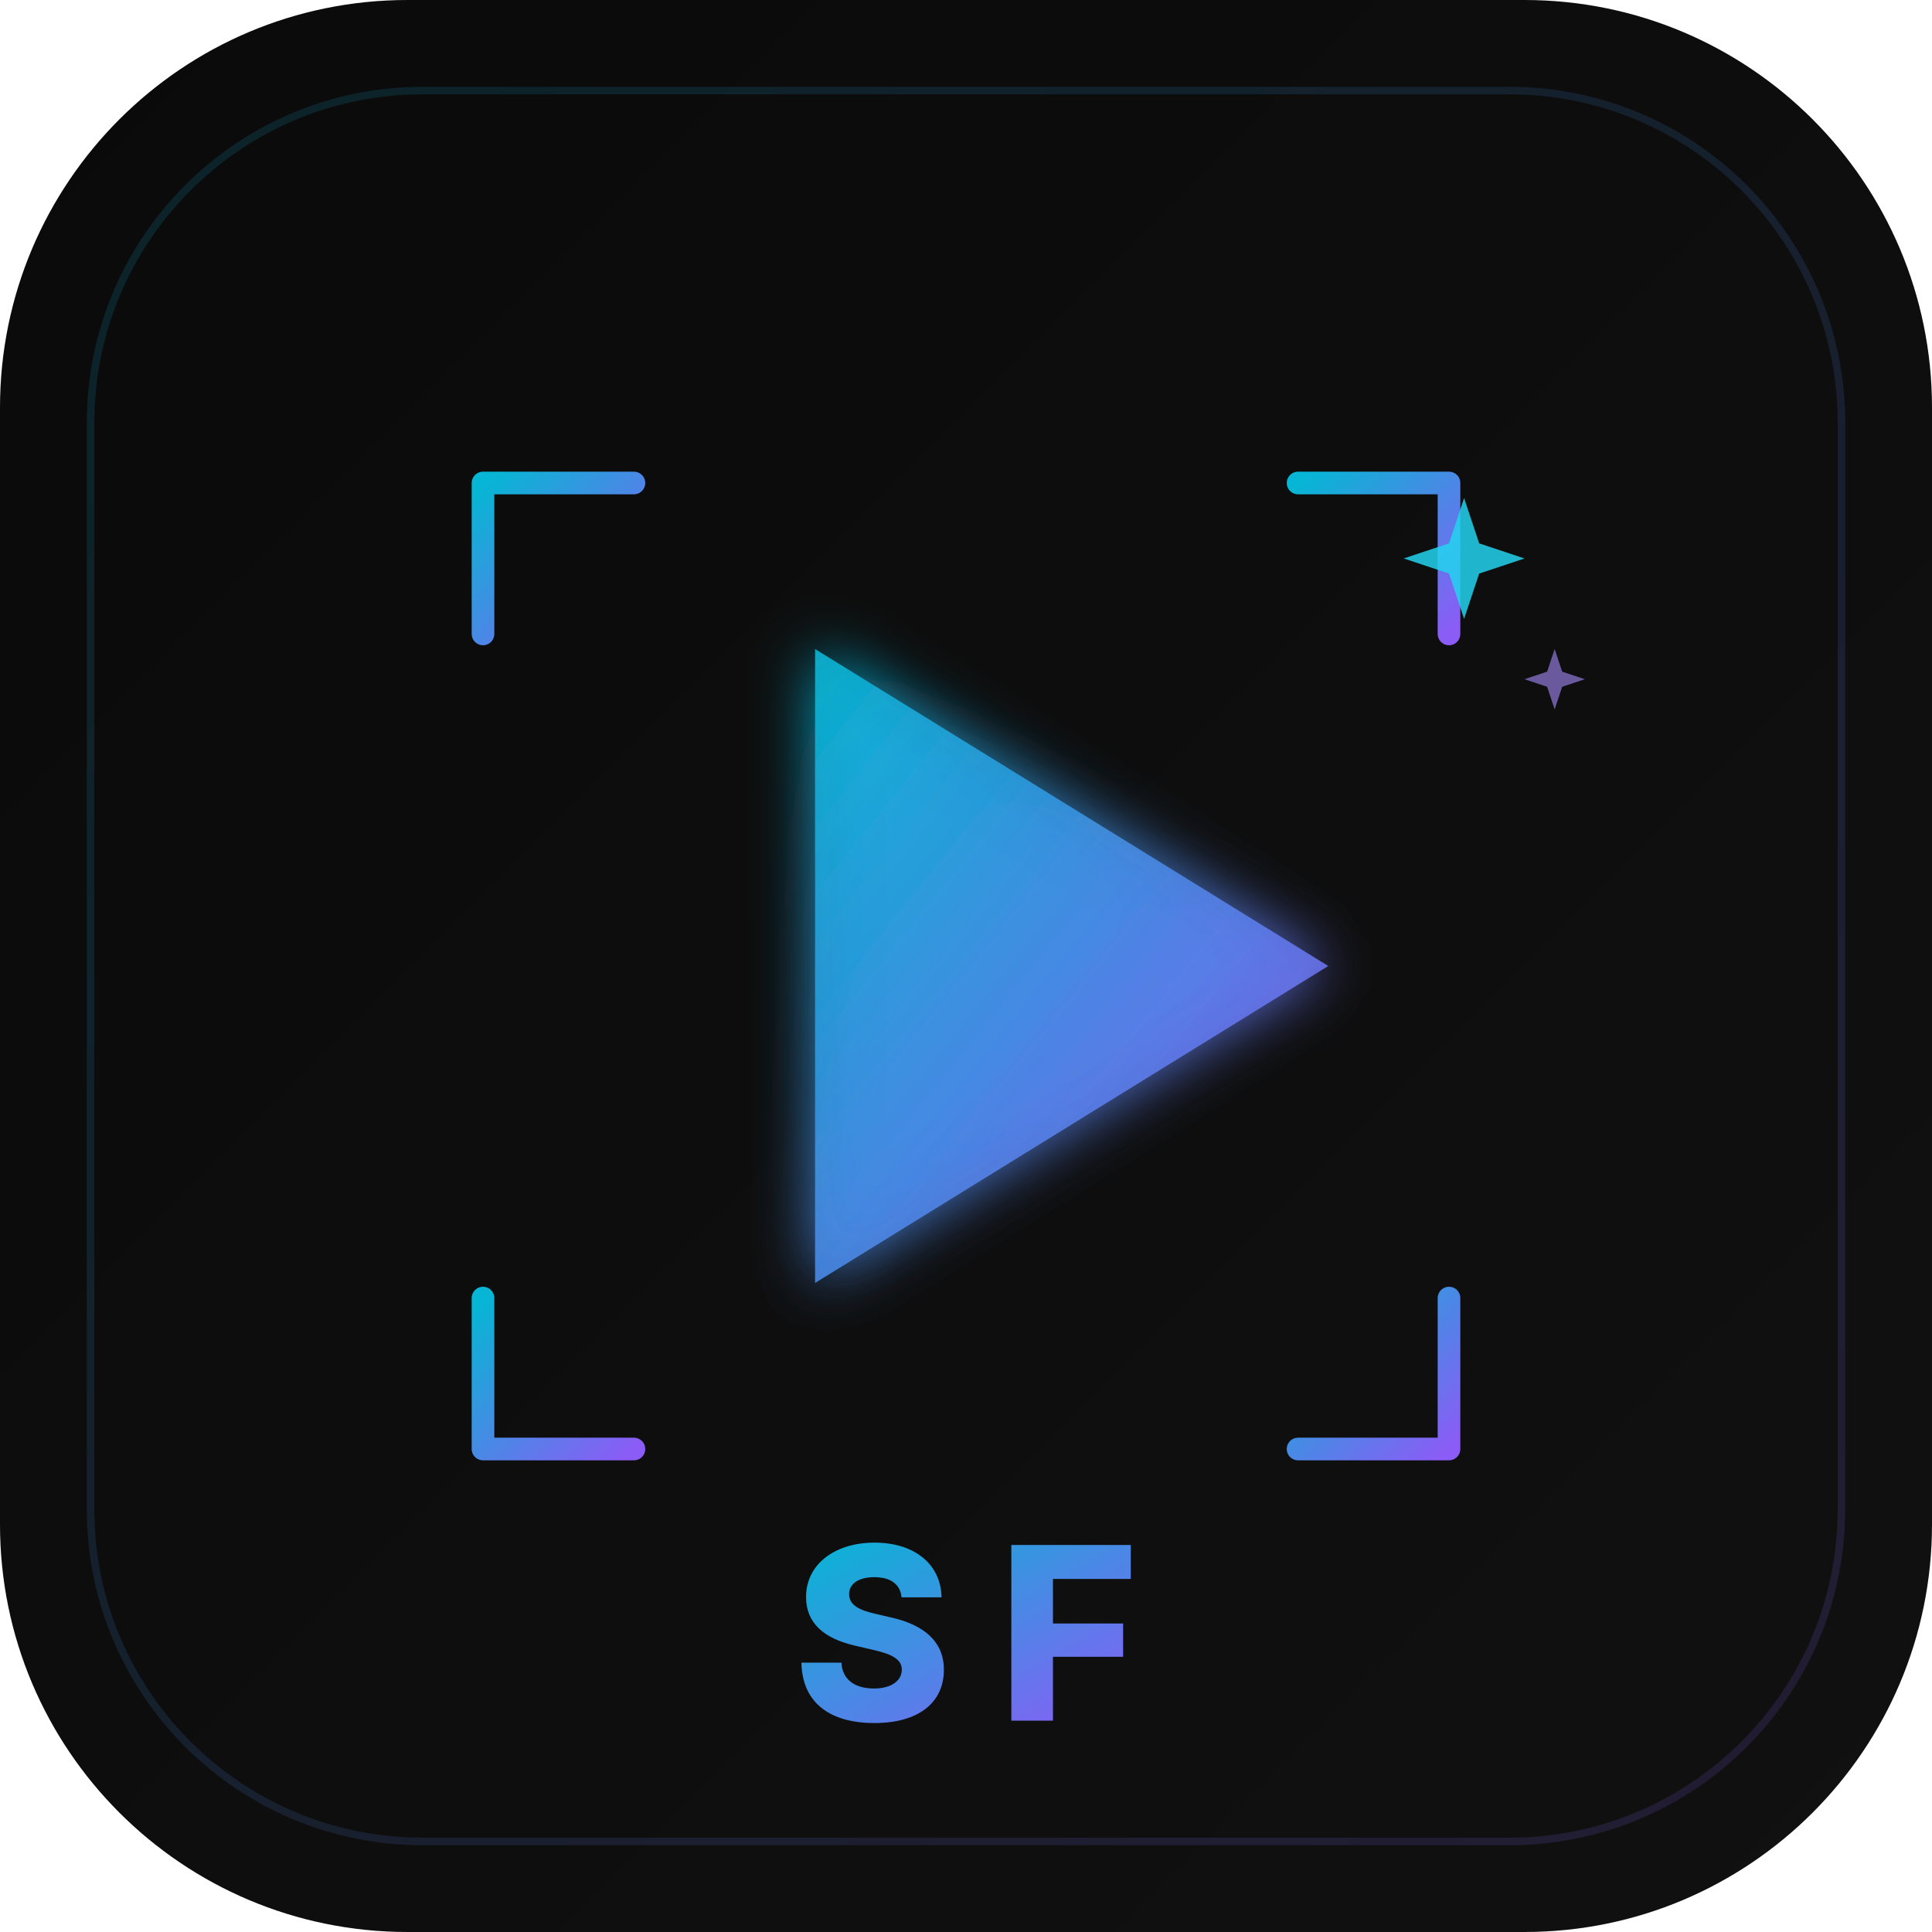
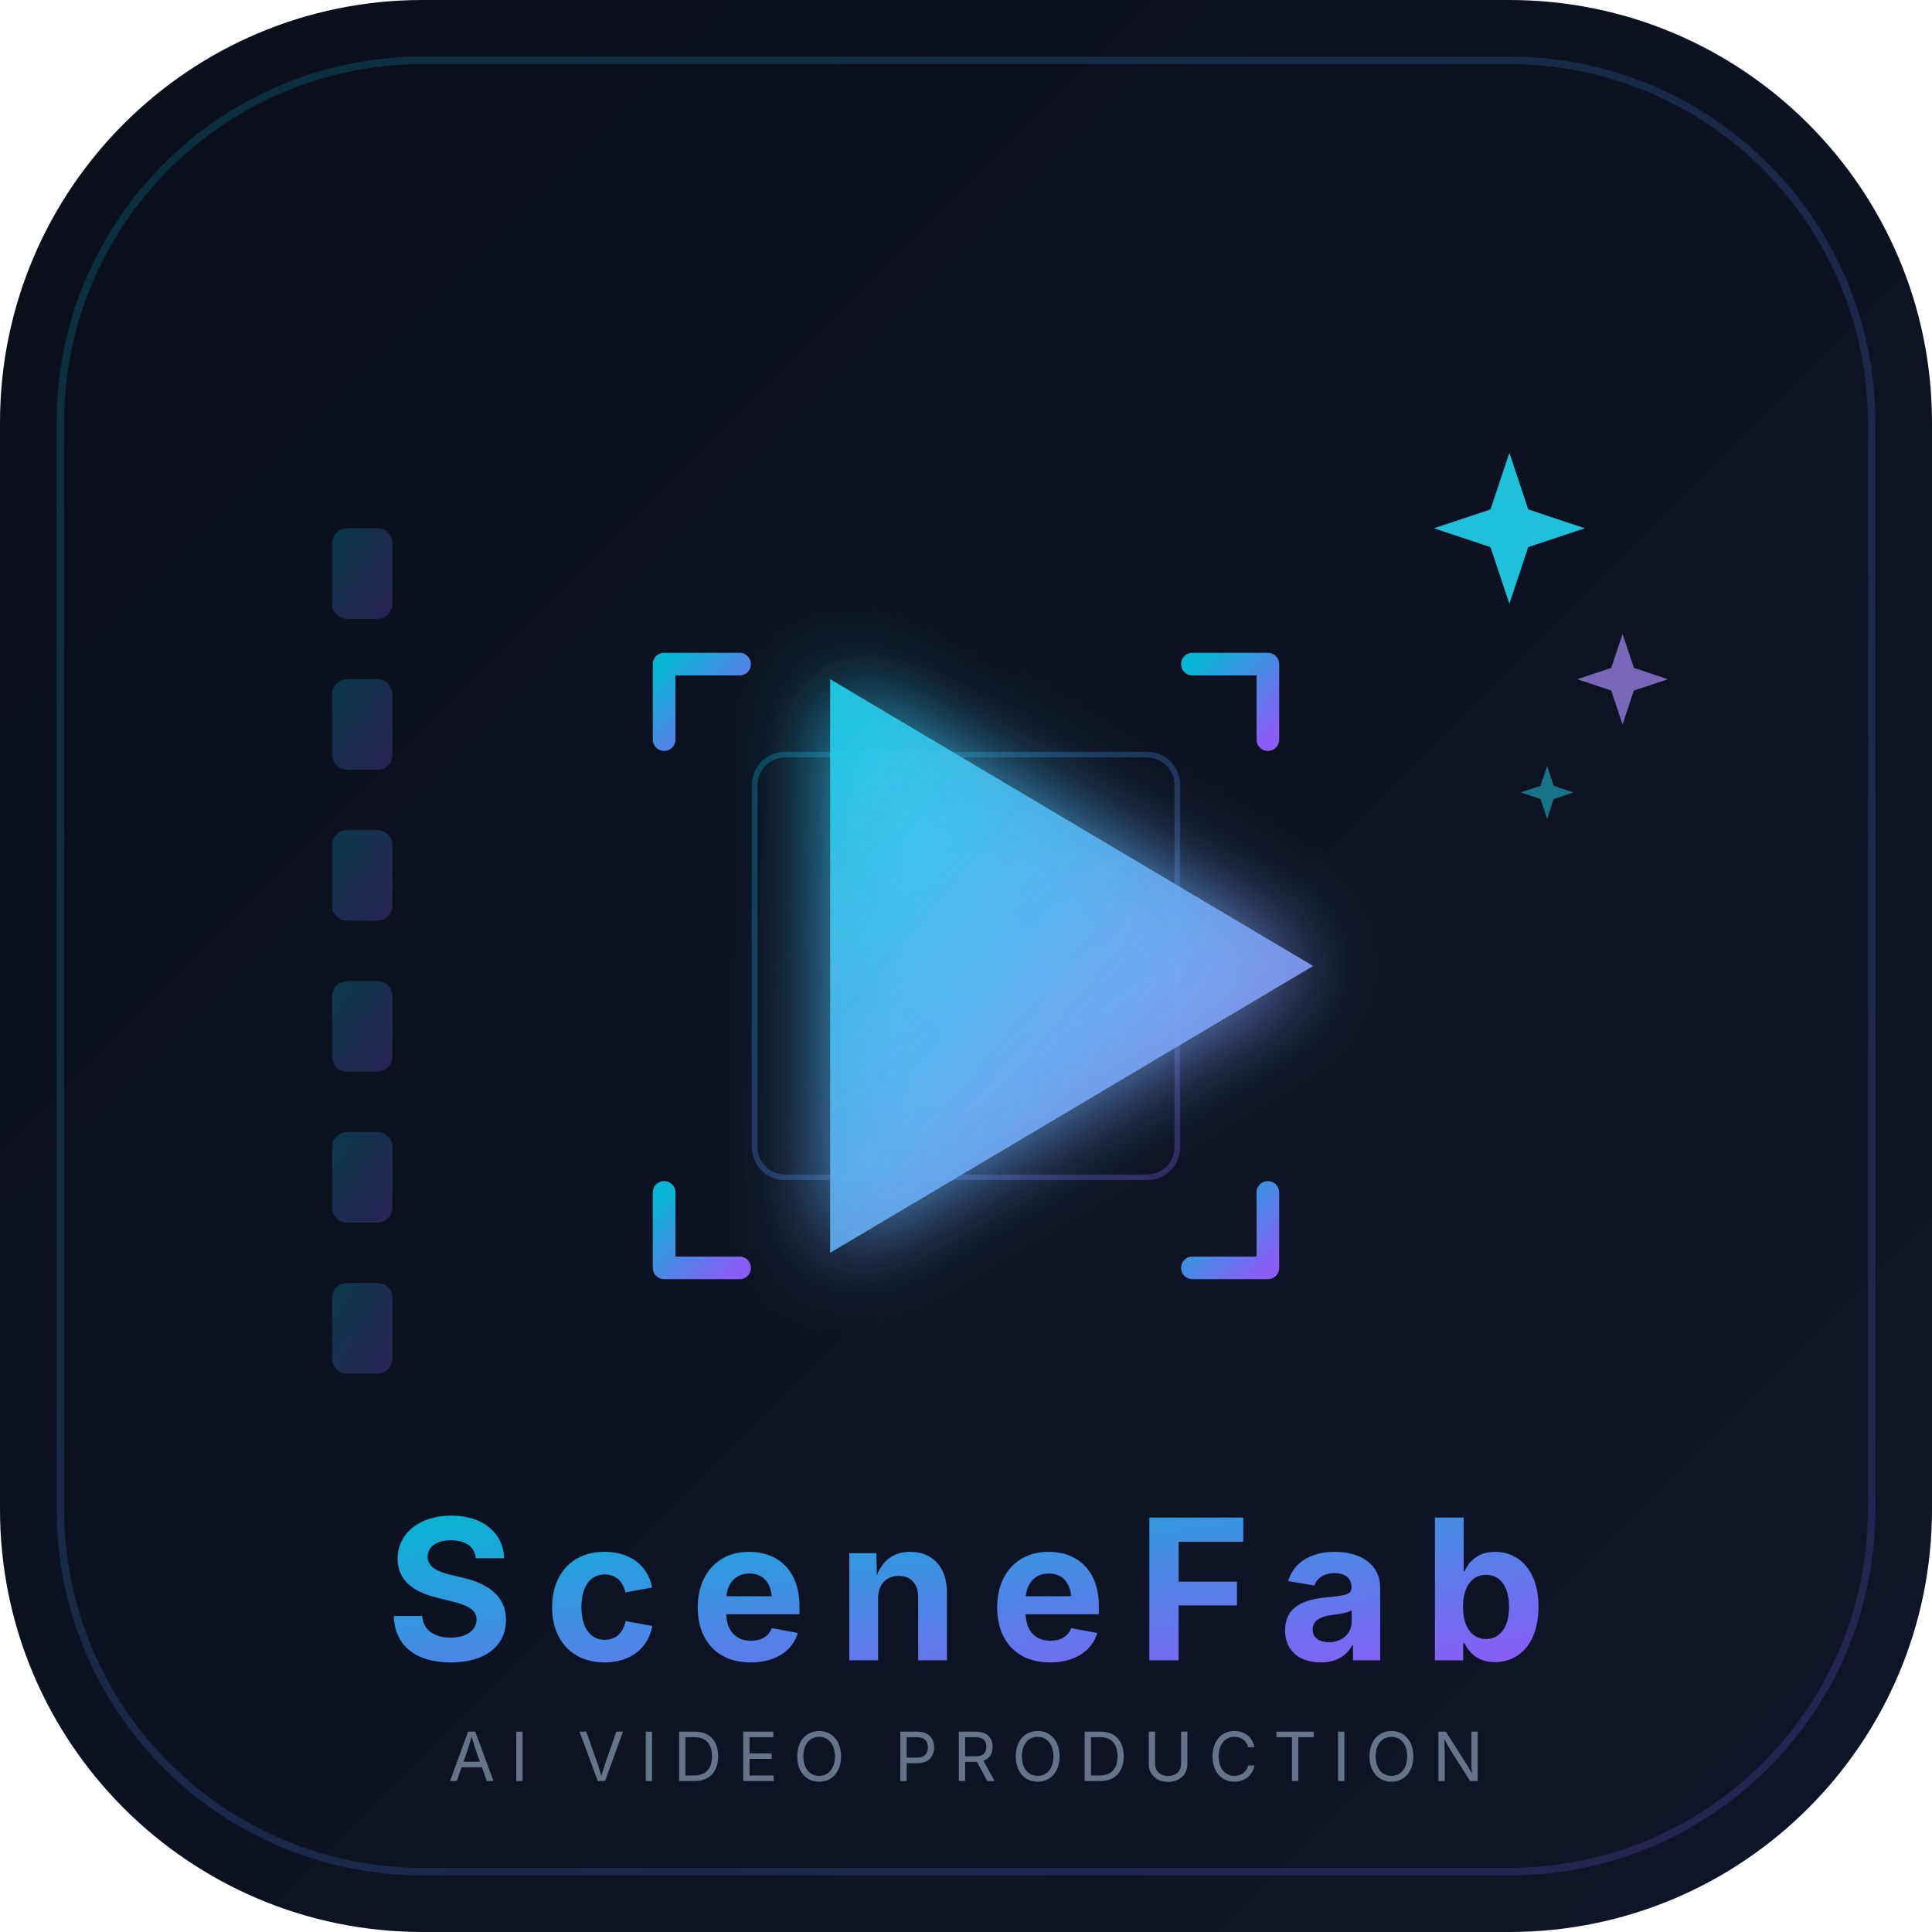
<svg xmlns="http://www.w3.org/2000/svg" viewBox="0 0 512 512" fill="none">
  <defs>
    <linearGradient id="bg" x1="0%" y1="0%" x2="100%" y2="100%">
-       <stop offset="0%" stop-color="#0a0a0a" />
-       <stop offset="100%" stop-color="#111111" />
+       <stop offset="0%" stop-color="#0a0e1a" />
+       <stop offset="100%" stop-color="#0f1629" />
    </linearGradient>
    <linearGradient id="accent" x1="0%" y1="0%" x2="100%" y2="100%">
      <stop offset="0%" stop-color="#06b6d4" />
      <stop offset="100%" stop-color="#8b5cf6" />
    </linearGradient>
-     <linearGradient id="play-fill" x1="0%" y1="0%" x2="100%" y2="100%">
-       <stop offset="0%" stop-color="#06b6d4" />
-       <stop offset="100%" stop-color="#8b5cf6" />
+     <linearGradient id="play" x1="0%" y1="0%" x2="100%" y2="100%">
+       <stop offset="0%" stop-color="#22d3ee" />
+       <stop offset="100%" stop-color="#a78bfa" />
    </linearGradient>
    <filter id="glow" x="-50%" y="-50%" width="200%" height="200%">
-       <feGaussianBlur stdDeviation="8" result="blur" />
+       <feGaussianBlur stdDeviation="12" result="blur" />
      <feMerge>
        <feMergeNode in="blur" />
        <feMergeNode in="SourceGraphic" />
      </feMerge>
    </filter>
+     <filter id="inner-shadow" x="-10%" y="-10%" width="120%" height="120%">
+       <feGaussianBlur in="SourceAlpha" stdDeviation="8" result="blur" />
+       <feOffset dx="0" dy="4" result="offsetBlur" />
+       <feComposite in="SourceGraphic" in2="offsetBlur" operator="over" />
+     </filter>
  </defs>
-   <rect width="512" height="512" rx="108" fill="url(#bg)" />
-   <rect x="24" y="24" width="464" height="464" rx="88" stroke="url(#accent)" stroke-width="2" opacity="0.15" />
-   <path d="M128 168 L128 128 L168 128" stroke="url(#accent)" stroke-width="6" stroke-linecap="round" stroke-linejoin="round" />
-   <path d="M344 128 L384 128 L384 168" stroke="url(#accent)" stroke-width="6" stroke-linecap="round" stroke-linejoin="round" />
-   <path d="M128 344 L128 384 L168 384" stroke="url(#accent)" stroke-width="6" stroke-linecap="round" stroke-linejoin="round" />
-   <path d="M344 384 L384 384 L384 344" stroke="url(#accent)" stroke-width="6" stroke-linecap="round" stroke-linejoin="round" />
+   <rect width="512" height="512" rx="112" fill="url(#bg)" />
+   <rect x="16" y="16" width="480" height="480" rx="96" stroke="url(#accent)" stroke-width="2" opacity="0.2" />
+   <g opacity="0.6">
+     <rect x="88" y="140" width="16" height="24" rx="4" fill="url(#accent)" opacity="0.4" />
+     <rect x="88" y="180" width="16" height="24" rx="4" fill="url(#accent)" opacity="0.4" />
+     <rect x="88" y="220" width="16" height="24" rx="4" fill="url(#accent)" opacity="0.4" />
+     <rect x="88" y="260" width="16" height="24" rx="4" fill="url(#accent)" opacity="0.4" />
+     <rect x="88" y="300" width="16" height="24" rx="4" fill="url(#accent)" opacity="0.4" />
+     <rect x="88" y="340" width="16" height="24" rx="4" fill="url(#accent)" opacity="0.4" />
+     <line x1="104" y1="132" x2="104" y2="372" stroke="url(#accent)" stroke-width="2" opacity="0.3" />
+   </g>
+   <g transform="translate(256, 256)">
+     <path d="M-80 -80 L-80 -60 M-80 -80 L-60 -80" stroke="url(#accent)" stroke-width="6" stroke-linecap="round" />
+     <path d="M80 -80 L80 -60 M80 -80 L60 -80" stroke="url(#accent)" stroke-width="6" stroke-linecap="round" />
+     <path d="M-80 80 L-80 60 M-80 80 L-60 80" stroke="url(#accent)" stroke-width="6" stroke-linecap="round" />
+     <path d="M80 80 L80 60 M80 80 L60 80" stroke="url(#accent)" stroke-width="6" stroke-linecap="round" />
+     <rect x="-56" y="-56" width="112" height="112" rx="8" stroke="url(#accent)" stroke-width="1.5" opacity="0.3" />
+   </g>
  <g filter="url(#glow)">
-     <path d="M216 172 L216 340 L352 256 Z" fill="url(#play-fill)" opacity="0.9" />
+     <path d="M220 180 L220 332 L348 256 Z" fill="url(#play)" opacity="0.9" />
  </g>
-   <g transform="translate(388,148)">
-     <path d="M0 -16 L4 -4 L16 0 L4 4 L0 16 L-4 4 L-16 0 L-4 -4 Z" fill="#22d3ee" opacity="0.85" />
+   <g transform="translate(400, 140)">
+     <path d="M0 -20 L5 -5 L20 0 L5 5 L0 20 L-5 5 L-20 0 L-5 -5 Z" fill="#22d3ee" opacity="0.9" />
  </g>
-   <g transform="translate(412,180) scale(0.5)">
-     <path d="M0 -16 L4 -4 L16 0 L4 4 L0 16 L-4 4 L-16 0 L-4 -4 Z" fill="#a78bfa" opacity="0.6" />
+   <g transform="translate(430, 180) scale(0.6)">
+     <path d="M0 -20 L5 -5 L20 0 L5 5 L0 20 L-5 5 L-20 0 L-5 -5 Z" fill="#a78bfa" opacity="0.7" />
  </g>
-   <text x="256" y="456" text-anchor="middle" font-family="Inter, system-ui, -apple-system, sans-serif" font-weight="800" font-size="64" fill="url(#accent)" letter-spacing="12">SF</text>
+   <g transform="translate(410, 210) scale(0.35)">
+     <path d="M0 -20 L5 -5 L20 0 L5 5 L0 20 L-5 5 L-20 0 L-5 -5 Z" fill="#22d3ee" opacity="0.5" />
+   </g>
+   <text x="256" y="440" text-anchor="middle" font-family="Inter, SF Pro Display, system-ui, -apple-system, sans-serif" font-weight="700" font-size="52" fill="url(#accent)" letter-spacing="8">
+     SceneFab
+   </text>
+   <text x="256" y="472" text-anchor="middle" font-family="Inter, SF Pro Display, system-ui, -apple-system, sans-serif" font-weight="400" font-size="18" fill="#64748b" letter-spacing="4">
+     AI VIDEO PRODUCTION
+   </text>
</svg>
